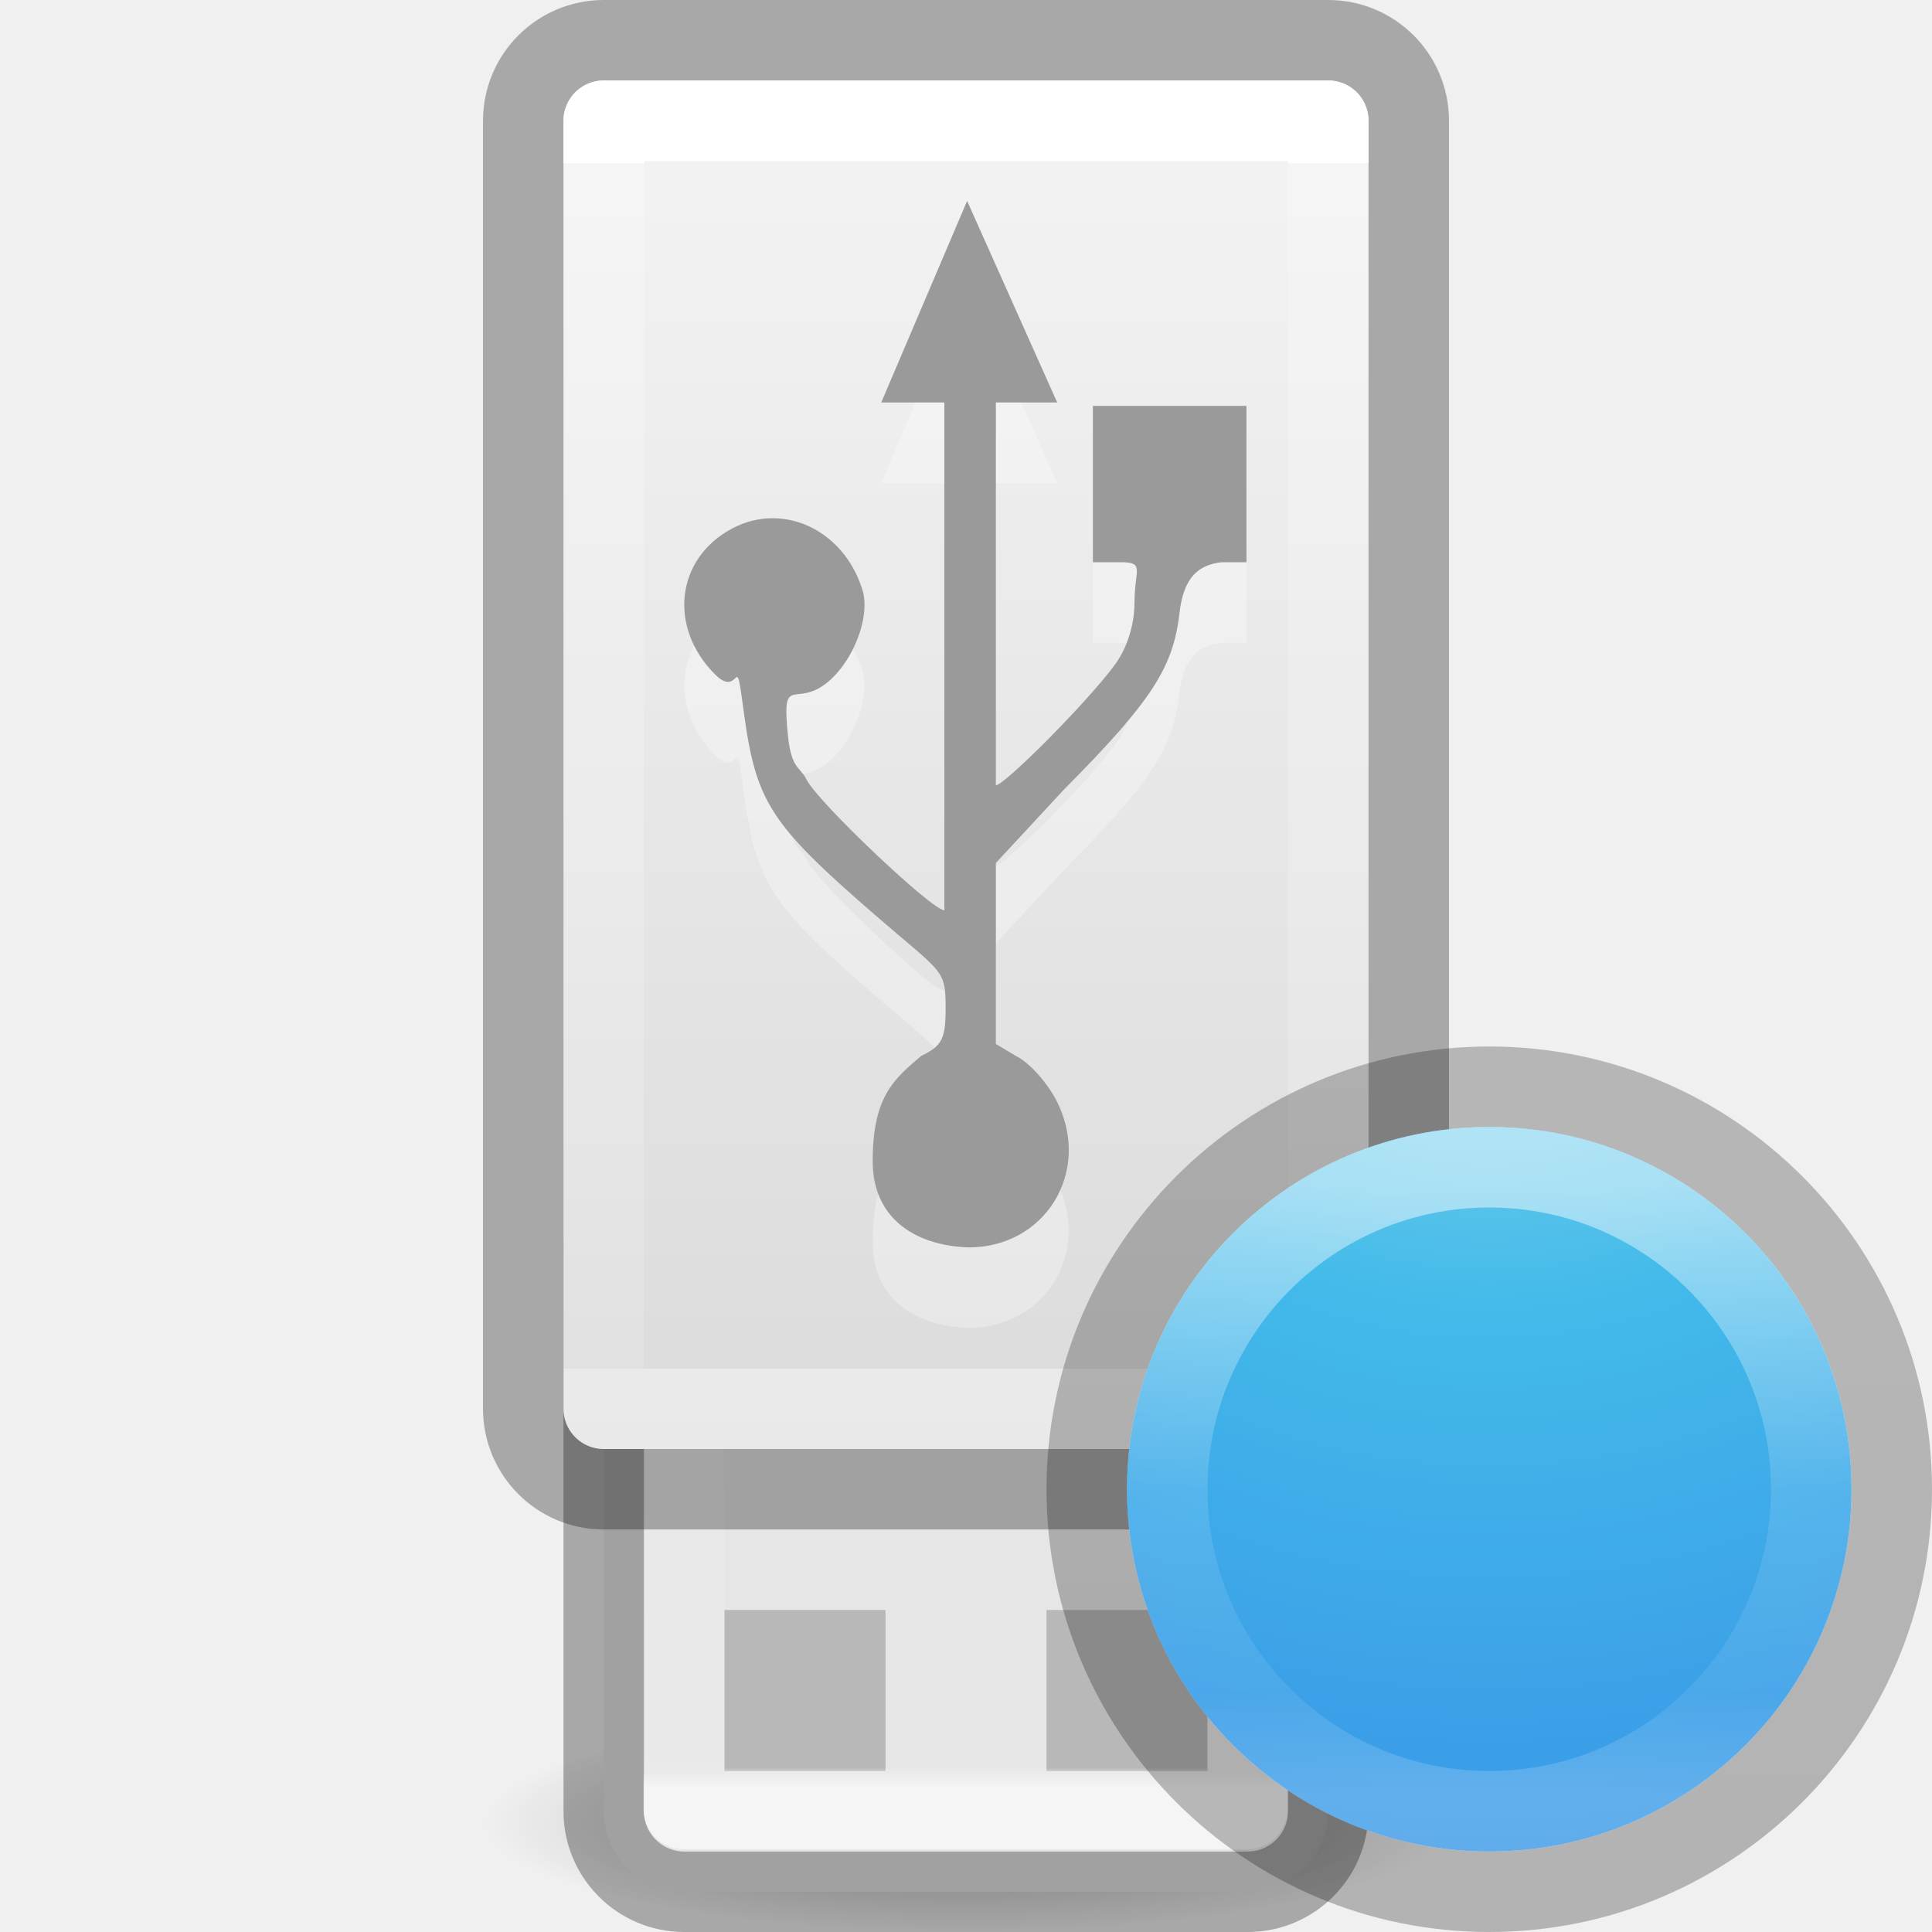
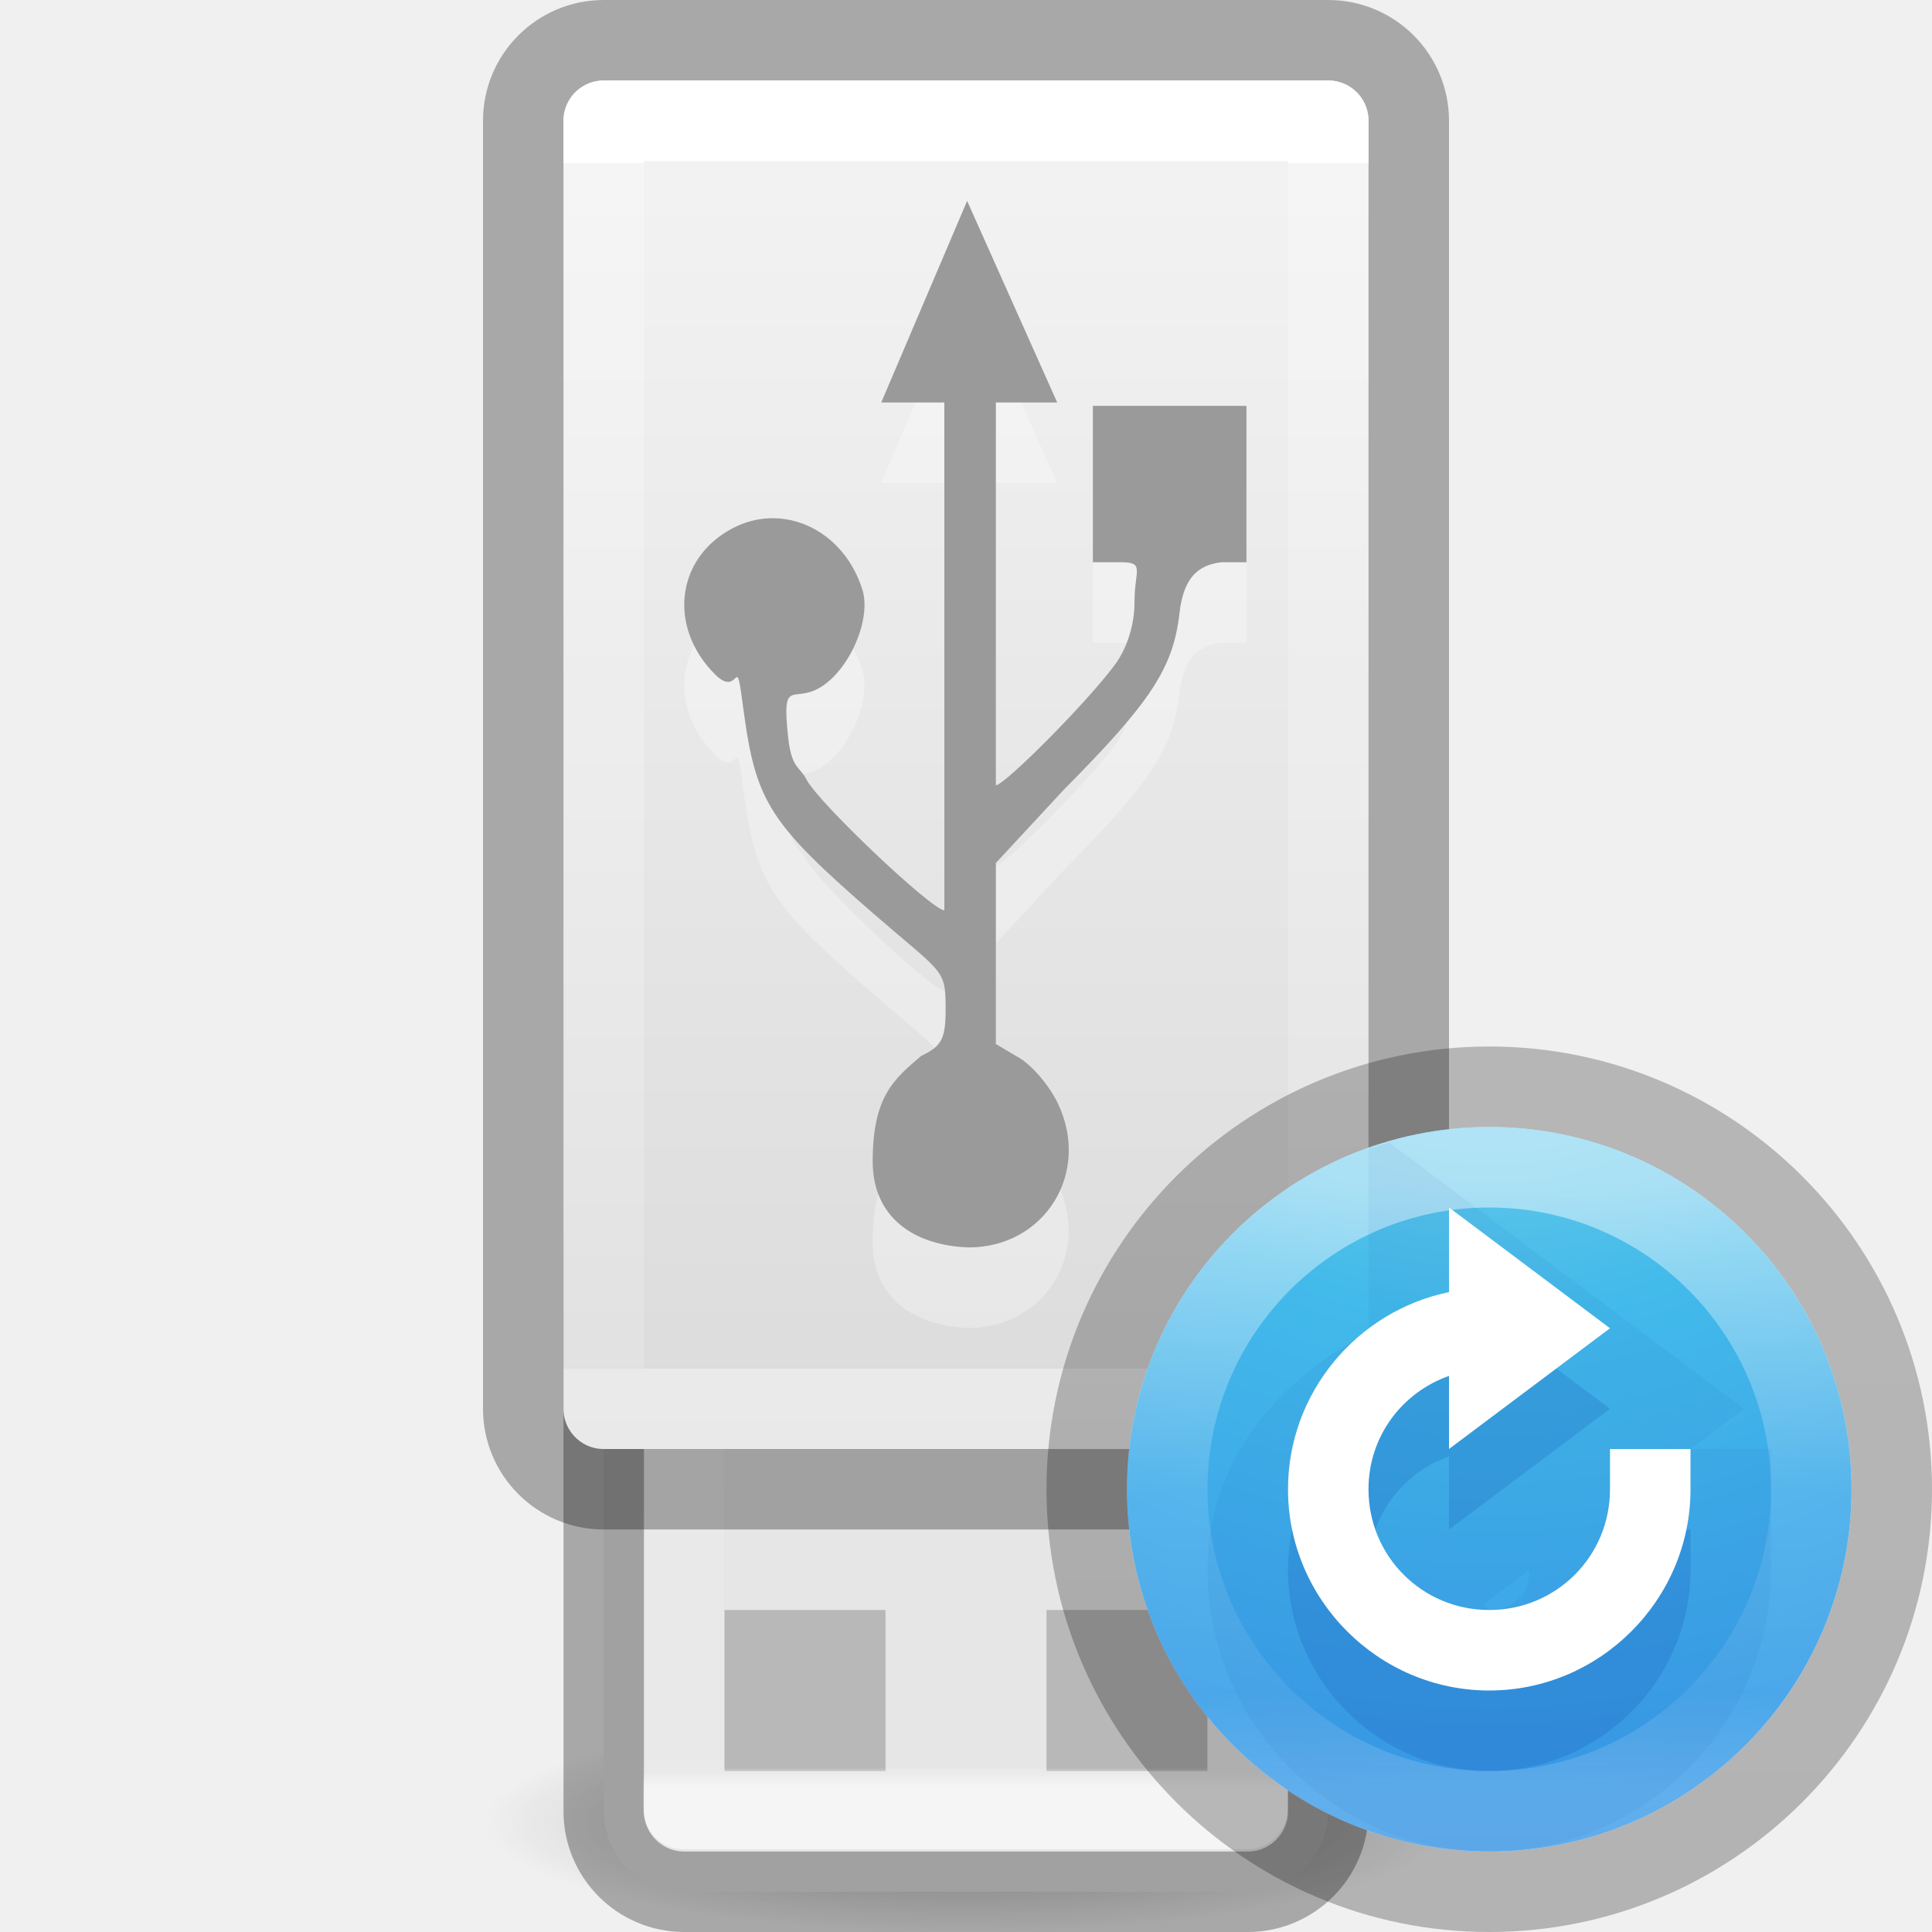
<svg xmlns="http://www.w3.org/2000/svg" xmlns:xlink="http://www.w3.org/1999/xlink" version="1.0" width="24" height="24" id="svg2">
  <defs id="defs4">
    <linearGradient id="linearGradient4075">
      <stop id="stop4077" style="stop-color:#ffffff;stop-opacity:1" offset="0" />
      <stop id="stop4079" style="stop-color:#ffffff;stop-opacity:0.235" offset="0" />
      <stop id="stop4081" style="stop-color:#ffffff;stop-opacity:0.157" offset="1" />
      <stop id="stop4083" style="stop-color:#ffffff;stop-opacity:0.392" offset="1" />
    </linearGradient>
    <linearGradient x1="22.553" y1="6.631" x2="22.553" y2="41.944" id="linearGradient4161-4" xlink:href="#linearGradient4075" gradientUnits="userSpaceOnUse" gradientTransform="matrix(0.2146203,0,0,0.423913,11.25048,-0.7805076)" />
    <linearGradient y2="-26.979" x2="116.791" y1="-37.808" x1="116.791" gradientTransform="matrix(0.3347194,0,0,0.5966735,-23.32865,0.3563863)" gradientUnits="userSpaceOnUse" id="linearGradient4604" xlink:href="#linearGradient4614" />
    <linearGradient id="linearGradient4614">
      <stop offset="0" style="stop-color:#ffffff;stop-opacity:1" id="stop4606" />
      <stop offset="0.031" style="stop-color:#ffffff;stop-opacity:0.235" id="stop4608" />
      <stop offset="0.981" style="stop-color:#ffffff;stop-opacity:0.157" id="stop4610" />
      <stop offset="1" style="stop-color:#ffffff;stop-opacity:0.392" id="stop4612" />
    </linearGradient>
    <radialGradient r="22.627" gradientTransform="matrix(0.2651631,0,0,0.06026566,48.91669,28.46603)" cx="23.335" cy="41.636" gradientUnits="userSpaceOnUse" id="radialGradient7374">
      <stop offset="0" id="stop23421" />
      <stop offset="1" style="stop-opacity:0" id="stop23423" />
    </radialGradient>
    <linearGradient x1="11.098" y1="5.97" x2="11.098" y2="45.689" id="linearGradient5466-8-3-0" xlink:href="#linearGradient3600-8" gradientUnits="userSpaceOnUse" gradientTransform="matrix(0.4779324,0,0,0.4276832,8.830635,-1.55508)" />
    <linearGradient id="linearGradient3600-8">
      <stop id="stop3602-2" style="stop-color:#f4f4f4;stop-opacity:1" offset="0" />
      <stop id="stop3604-5" style="stop-color:#dbdbdb;stop-opacity:1" offset="1" />
    </linearGradient>
    <linearGradient x1="-95.838" y1="54.2" x2="-95.838" y2="5.176" id="linearGradient3373-2-5" xlink:href="#linearGradient3104-8-8-97-4-6-2-0-1-4-0-5-8-3-9-1-4" gradientUnits="userSpaceOnUse" gradientTransform="matrix(0.5383322,0,0,0.5558293,33.38199,-4.173296)" />
    <linearGradient id="linearGradient3104-8-8-97-4-6-2-0-1-4-0-5-8-3-9-1-4">
      <stop id="stop3106-5-4-3-5-0-1-61-9-2-7-3-3-2-6-9-2" style="stop-color:#000000;stop-opacity:0.322" offset="0" />
      <stop id="stop3108-4-3-7-8-2-4-01-9-9-0-6-4-3-7-7-3" style="stop-color:#000000;stop-opacity:0.278" offset="1" />
    </linearGradient>
    <radialGradient cx="6.275" cy="8.45" r="20" fx="6.275" fy="8.45" id="radialGradient3370-2" xlink:href="#linearGradient4632-92-3-0-8-1-6-6" gradientUnits="userSpaceOnUse" gradientTransform="matrix(0,0.5485247,-0.5802737,-1.4929998e-8,23.4032,10.55795)" />
    <linearGradient id="linearGradient4632-92-3-0-8-1-6-6">
      <stop id="stop4634-68-8-0-2-9-1-1" style="stop-color:#fafafa;stop-opacity:1" offset="0" />
      <stop id="stop4636-8-21-7-1-4-9-4" style="stop-color:#e1e1e1;stop-opacity:1" offset="1" />
    </linearGradient>
    <linearGradient x1="71.204" y1="7.831" x2="71.204" y2="42.884" id="linearGradient3364-8" xlink:href="#linearGradient4011" gradientUnits="userSpaceOnUse" gradientTransform="matrix(0.2162162,0,0,0.2162162,2.990049,13.01735)" />
    <linearGradient id="linearGradient4011">
      <stop id="stop4013" style="stop-color:#ffffff;stop-opacity:1" offset="0" />
      <stop id="stop4015" style="stop-color:#ffffff;stop-opacity:0.235" offset="0.508" />
      <stop id="stop4017" style="stop-color:#ffffff;stop-opacity:0.157" offset="0.835" />
      <stop id="stop4019" style="stop-color:#ffffff;stop-opacity:0.392" offset="1" />
    </linearGradient>
    <radialGradient gradientTransform="matrix(0,1.097562,-1.161089,-2.9873935e-8,28.31095,9.282793)" gradientUnits="userSpaceOnUse" xlink:href="#linearGradient2867-449-88-871-390-598-476-591-434-148-57-177-3-8-8" id="radialGradient3386" fy="8.45" fx="1.198" r="20" cy="8.45" cx="1.198" />
    <linearGradient id="linearGradient2867-449-88-871-390-598-476-591-434-148-57-177-3-8-8">
      <stop offset="0" style="stop-color:#90dbec;stop-opacity:1" id="stop3750-8-9-0" />
      <stop offset="0.262" style="stop-color:#42baea;stop-opacity:1" id="stop3752-3-2-2" />
      <stop offset="0.705" style="stop-color:#3689e6;stop-opacity:1" id="stop3754-7-2-2-9" />
      <stop offset="1" style="stop-color:#2b63a0;stop-opacity:1" id="stop3756-9-3-05" />
    </linearGradient>
+     <linearGradient x1="-95.838" y1="54.2" x2="-95.838" y2="5.176" id="linearGradient3373-2-5-3" xlink:href="#linearGradient3104-8-8-97-4-6-2-0-1-4-0-5-8-3-9-1-4" gradientUnits="userSpaceOnUse" gradientTransform="matrix(0.5383322,0,0,0.5558293,46.1956,-12.16442)" />
+     <radialGradient gradientTransform="matrix(0,1.097562,-1.161089,-2.9873935e-8,40.87604,7.282793)" gradientUnits="userSpaceOnUse" xlink:href="#linearGradient2867-449-88-871-390-598-476-591-434-148-57-177-3-8-8" id="radialGradient3386-5" fy="8.45" fx="1.198" r="20" cy="8.45" cx="1.198" />
  </defs>
  <g id="g4579" transform="translate(-43.10408,-8.339226)">
    <path id="path23417" style="opacity:0.3;fill:url(#radialGradient7374);fill-rule:evenodd;stroke-width:1" d="m 61.104,30.975 a 6,1.364 0 1 1 -12,0 6,1.364 0 1 1 12,0 z" />
  </g>
  <rect x="7.5" y="-23.5" width="9" height="9" ry="1" rx="1" transform="scale(1,-1)" style="fill:#e6e6e6;fill-opacity:1;stroke:#000000;stroke-width:1;stroke-opacity:0.302" id="rect3448" />
  <g id="g4576" style="opacity:0.2">
    <rect y="20" x="9" height="2" width="2" id="rect4570" style="opacity:1;fill:#000000;fill-opacity:1;stroke:none;stroke-width:2;stroke-linecap:round;stroke-linejoin:round;stroke-miterlimit:4;stroke-dasharray:none;stroke-dashoffset:0;stroke-opacity:0.4" />
    <rect style="opacity:1;fill:#000000;fill-opacity:1;stroke:none;stroke-width:2;stroke-linecap:round;stroke-linejoin:round;stroke-miterlimit:4;stroke-dasharray:none;stroke-dashoffset:0;stroke-opacity:0.4" id="rect4572" width="2" height="2" x="13" y="20" />
  </g>
  <rect x="8.494" y="-22.472" width="7" height="7" transform="scale(1,-1)" style="opacity:0.6;fill:none;fill-opacity:1;stroke:url(#linearGradient4604);stroke-width:1;stroke-linecap:round;stroke-linejoin:round;stroke-miterlimit:4;stroke-dasharray:none;stroke-dashoffset:0;stroke-opacity:1;marker:none" id="rect3458" />
  <rect ry="0.5" id="rect5391-5-7" style="opacity:1;fill:url(#linearGradient5466-8-3-0);fill-opacity:1;stroke:none;stroke-width:1;stroke-linecap:butt;stroke-linejoin:round;stroke-miterlimit:4;stroke-dasharray:none;stroke-dashoffset:0;stroke-opacity:1;marker:none" rx="0.5" height="17" width="10" y="1" x="7" />
  <rect ry="1" rx="1" y="0.5" x="6.5" height="18" width="11" id="rect901" style="opacity:0.3;vector-effect:none;fill:none;fill-opacity:1;stroke:#000000;stroke-width:1;stroke-linecap:butt;stroke-linejoin:round;stroke-miterlimit:4;stroke-dasharray:none;stroke-dashoffset:0;stroke-opacity:1;marker:none" />
  <rect y="1.5" x="7.5" height="16" width="9" id="rect901-3" style="opacity:1;vector-effect:none;fill:none;fill-opacity:1;stroke:url(#linearGradient4161-4);stroke-width:1;stroke-linecap:round;stroke-linejoin:round;stroke-miterlimit:4;stroke-dasharray:none;stroke-dashoffset:0;stroke-opacity:1;marker:none" />
  <path d="m 10.841,15.426 c 0,-0.813 0.27,-1.024 0.601,-1.308 0.266,-0.128 0.308,-0.216 0.305,-0.628 -0.004,-0.456 -0.047,-0.404 -0.892,-1.137 C 9.564,11.234 9.391,10.964 9.239,9.84 9.128,9.011 9.206,9.698 8.885,9.38 8.295,8.793 8.396,7.933 9.099,7.563 9.732,7.23 10.482,7.584 10.713,8.326 10.827,8.691 10.554,9.322 10.187,9.541 9.851,9.741 9.712,9.407 9.789,10.145 c 0.042,0.408 0.146,0.373 0.23,0.539 0.144,0.284 1.558,1.624 1.712,1.624 V 6 h -0.784 l 1.067,-2.504 1.118,2.504 h -0.762 v 4.755 c 0.106,0 1.129,-1.024 1.479,-1.498 0.151,-0.205 0.243,-0.496 0.243,-0.771 0,-0.414 0.137,-0.502 -0.179,-0.502 H 13.576 V 6.042 h 1.908 v 1.942 h -0.309 c -0.275,0.032 -0.472,0.173 -0.524,0.632 -0.078,0.685 -0.356,1.104 -1.436,2.193 l -0.845,0.911 v 2.249 l 0.25,0.149 c 0.17,0.082 0.404,0.347 0.52,0.589 0.413,0.862 -0.162,1.789 -1.109,1.789 -0.687,-0.025 -1.191,-0.378 -1.191,-1.069 z" style="opacity:0.3;fill:#ffffff;fill-opacity:1;stroke-width:1;font-variant-east_asian:normal;vector-effect:none;stroke-linecap:butt;stroke-linejoin:miter;stroke-miterlimit:4;stroke-dasharray:none;stroke-dashoffset:0;stroke-opacity:1" id="path3690-3" />
  <path d="m 10.841,14.426 c 0,-0.813 0.27,-1.024 0.601,-1.308 0.266,-0.128 0.308,-0.216 0.305,-0.628 -0.004,-0.456 -0.047,-0.404 -0.892,-1.137 C 9.564,10.233 9.391,9.963 9.239,8.84 9.128,8.011 9.206,8.698 8.885,8.38 8.295,7.793 8.396,6.933 9.099,6.563 c 0.633,-0.333 1.383,0.021 1.614,0.763 0.114,0.365 -0.159,0.996 -0.526,1.215 -0.336,0.2 -0.475,-0.134 -0.398,0.604 0.042,0.408 0.146,0.373 0.23,0.539 0.144,0.284 1.558,1.624 1.712,1.624 V 5 H 10.947 L 12.014,2.496 13.133,5 h -0.762 v 4.755 c 0.106,0 1.129,-1.024 1.479,-1.498 0.151,-0.205 0.243,-0.496 0.243,-0.771 0,-0.414 0.137,-0.502 -0.179,-0.502 H 13.576 V 5.042 h 1.908 V 6.984 H 15.176 C 14.9,7.016 14.704,7.156 14.652,7.616 14.574,8.301 14.296,8.72 13.216,9.809 l -0.845,0.911 v 2.249 l 0.25,0.149 c 0.17,0.082 0.404,0.347 0.52,0.589 0.413,0.862 -0.162,1.789 -1.109,1.789 -0.687,-0.025 -1.191,-0.378 -1.191,-1.069 z" style="opacity:0.95;fill:#969696;fill-opacity:1;stroke-width:0.636" id="path3690" />
  <path d="M 18.5,13.5 C 15.741,13.5 13.5,15.741 13.5,18.5 c 0,2.759 2.241,5 5,5 2.759,0 5,-2.241 5,-5 0,-2.759 -2.241,-5 -5,-5 z" id="path2555-7-2" style="color:#000000;display:inline;overflow:visible;visibility:visible;opacity:0.8;fill:none;stroke:url(#linearGradient3373-2-5);stroke-width:1;stroke-linecap:butt;stroke-linejoin:miter;stroke-miterlimit:4;stroke-dasharray:none;stroke-dashoffset:0;stroke-opacity:1;marker:none;enable-background:accumulate" />
  <path d="m 18.5,14 c -2.483,0 -4.5,2.017 -4.5,4.5 0,2.483 2.017,4.5 4.5,4.5 C 20.983,23 23,20.983 23,18.5 23,16.017 20.983,14 18.5,14 Z" id="path2555-72" style="color:#000000;display:inline;overflow:visible;visibility:visible;fill:url(#radialGradient3386);fill-opacity:1;fill-rule:nonzero;stroke:none;stroke-width:1;marker:none;enable-background:accumulate" />
  <path d="m 22.5,18.5 c 0,2.209 -1.791,4 -4,4 C 16.291,22.5 14.5,20.709 14.5,18.5 14.5,16.291 16.291,14.5 18.5,14.5 20.709,14.5 22.5,16.291 22.5,18.5 Z" id="path8655-6-4-6" style="color:#000000;display:inline;overflow:visible;visibility:visible;fill:none;stroke:url(#linearGradient3364-8);stroke-width:1;stroke-linecap:round;stroke-linejoin:round;stroke-miterlimit:4;stroke-dasharray:none;stroke-dashoffset:0;stroke-opacity:1;marker:none;enable-background:accumulate;opacity:0.5" />
+   <path id="path2555-72-2" style="color:#000000;display:inline;overflow:visible;visibility:visible;opacity:0.05;fill:#002e99;fill-opacity:1;fill-rule:nonzero;stroke:none;stroke-width:1;marker:none;enable-background:accumulate" d="M 17.26,14.195 C 17.172,14.221 17.085,14.245 17,14.275 V 16 16.553 C 15.874,17.138 15,18.155 15,19.5 c 0,1.92 1.58,3.5 3.5,3.5 0.24,0 0.476,-0.025 0.703,-0.072 C 20.792,22.599 22,21.18 22,19.5 V 18 h -1 l 0.666,-0.5 z M 19,19.5 c 0,0.299 -0.201,0.5 -0.5,0.5 -0.043,0 -0.033,-0.064 -0.072,-0.072 z" />
+   <path id="path911-3" style="color:#000000;font-style:normal;font-variant:normal;font-weight:normal;font-stretch:normal;font-size:medium;line-height:normal;font-family:sans-serif;font-variant-ligatures:normal;font-variant-position:normal;font-variant-caps:normal;font-variant-numeric:normal;font-variant-alternates:normal;font-variant-east-asian:normal;font-feature-settings:normal;font-variation-settings:normal;text-indent:0;text-align:start;text-decoration:none;text-decoration-line:none;text-decoration-style:solid;text-decoration-color:#000000;letter-spacing:normal;word-spacing:normal;text-transform:none;writing-mode:lr-tb;direction:ltr;text-orientation:mixed;dominant-baseline:auto;baseline-shift:baseline;text-anchor:start;white-space:normal;shape-padding:0;shape-margin:0;inline-size:0;clip-rule:nonzero;display:inline;overflow:visible;visibility:visible;opacity:0.15;isolation:auto;mix-blend-mode:normal;color-interpolation:sRGB;color-interpolation-filters:linearRGB;solid-color:#000000;solid-opacity:1;vector-effect:none;fill:#002e99;fill-opacity:1;fill-rule:nonzero;stroke:none;stroke-width:1;stroke-linecap:butt;stroke-linejoin:miter;stroke-miterlimit:4;stroke-dasharray:none;stroke-dashoffset:0;stroke-opacity:1;marker:none;color-rendering:auto;image-rendering:auto;shape-rendering:auto;text-rendering:auto;enable-background:accumulate;stop-color:#000000;stop-opacity:1" d="m 18,16 v 1.051 c -1.137,0.234 -2,1.246 -2,2.449 0,1.374 1.126,2.5 2.5,2.5 1.374,0 2.5,-1.126 2.5,-2.5 V 19 h -1 v 0.5 c 1e-6,0.833 -0.667,1.5 -1.5,1.5 -0.833,1e-6 -1.5,-0.667 -1.5,-1.5 0,-0.656 0.417,-1.203 1,-1.408 V 19 l 2,-1.5 z" />
+   <path id="path911" style="color:#000000;font-style:normal;font-variant:normal;font-weight:normal;font-stretch:normal;font-size:medium;line-height:normal;font-family:sans-serif;font-variant-ligatures:normal;font-variant-position:normal;font-variant-caps:normal;font-variant-numeric:normal;font-variant-alternates:normal;font-variant-east-asian:normal;font-feature-settings:normal;font-variation-settings:normal;text-indent:0;text-align:start;text-decoration:none;text-decoration-line:none;text-decoration-style:solid;text-decoration-color:#000000;letter-spacing:normal;word-spacing:normal;text-transform:none;writing-mode:lr-tb;direction:ltr;text-orientation:mixed;dominant-baseline:auto;baseline-shift:baseline;text-anchor:start;white-space:normal;shape-padding:0;shape-margin:0;inline-size:0;clip-rule:nonzero;display:inline;overflow:visible;visibility:visible;opacity:1;isolation:auto;mix-blend-mode:normal;color-interpolation:sRGB;color-interpolation-filters:linearRGB;solid-color:#000000;solid-opacity:1;vector-effect:none;fill:#ffffff;fill-opacity:1;fill-rule:nonzero;stroke:none;stroke-width:1;stroke-linecap:butt;stroke-linejoin:miter;stroke-miterlimit:4;stroke-dasharray:none;stroke-dashoffset:0;stroke-opacity:1;marker:none;color-rendering:auto;image-rendering:auto;shape-rendering:auto;text-rendering:auto;enable-background:accumulate;stop-color:#000000;stop-opacity:1" d="M 18 15 L 18 16.051 C 16.863 16.284 16 17.297 16 18.5 C 16 19.874 17.126 21 18.5 21 C 19.874 21 21 19.874 21 18.5 L 21 18 L 20 18 L 20 18.5 C 20 19.333 19.333 20 18.5 20 C 17.667 20 17 19.333 17 18.5 C 17 17.844 17.417 17.297 18 17.092 L 18 18 L 20 16.5 L 18 15 z " />
</svg>
